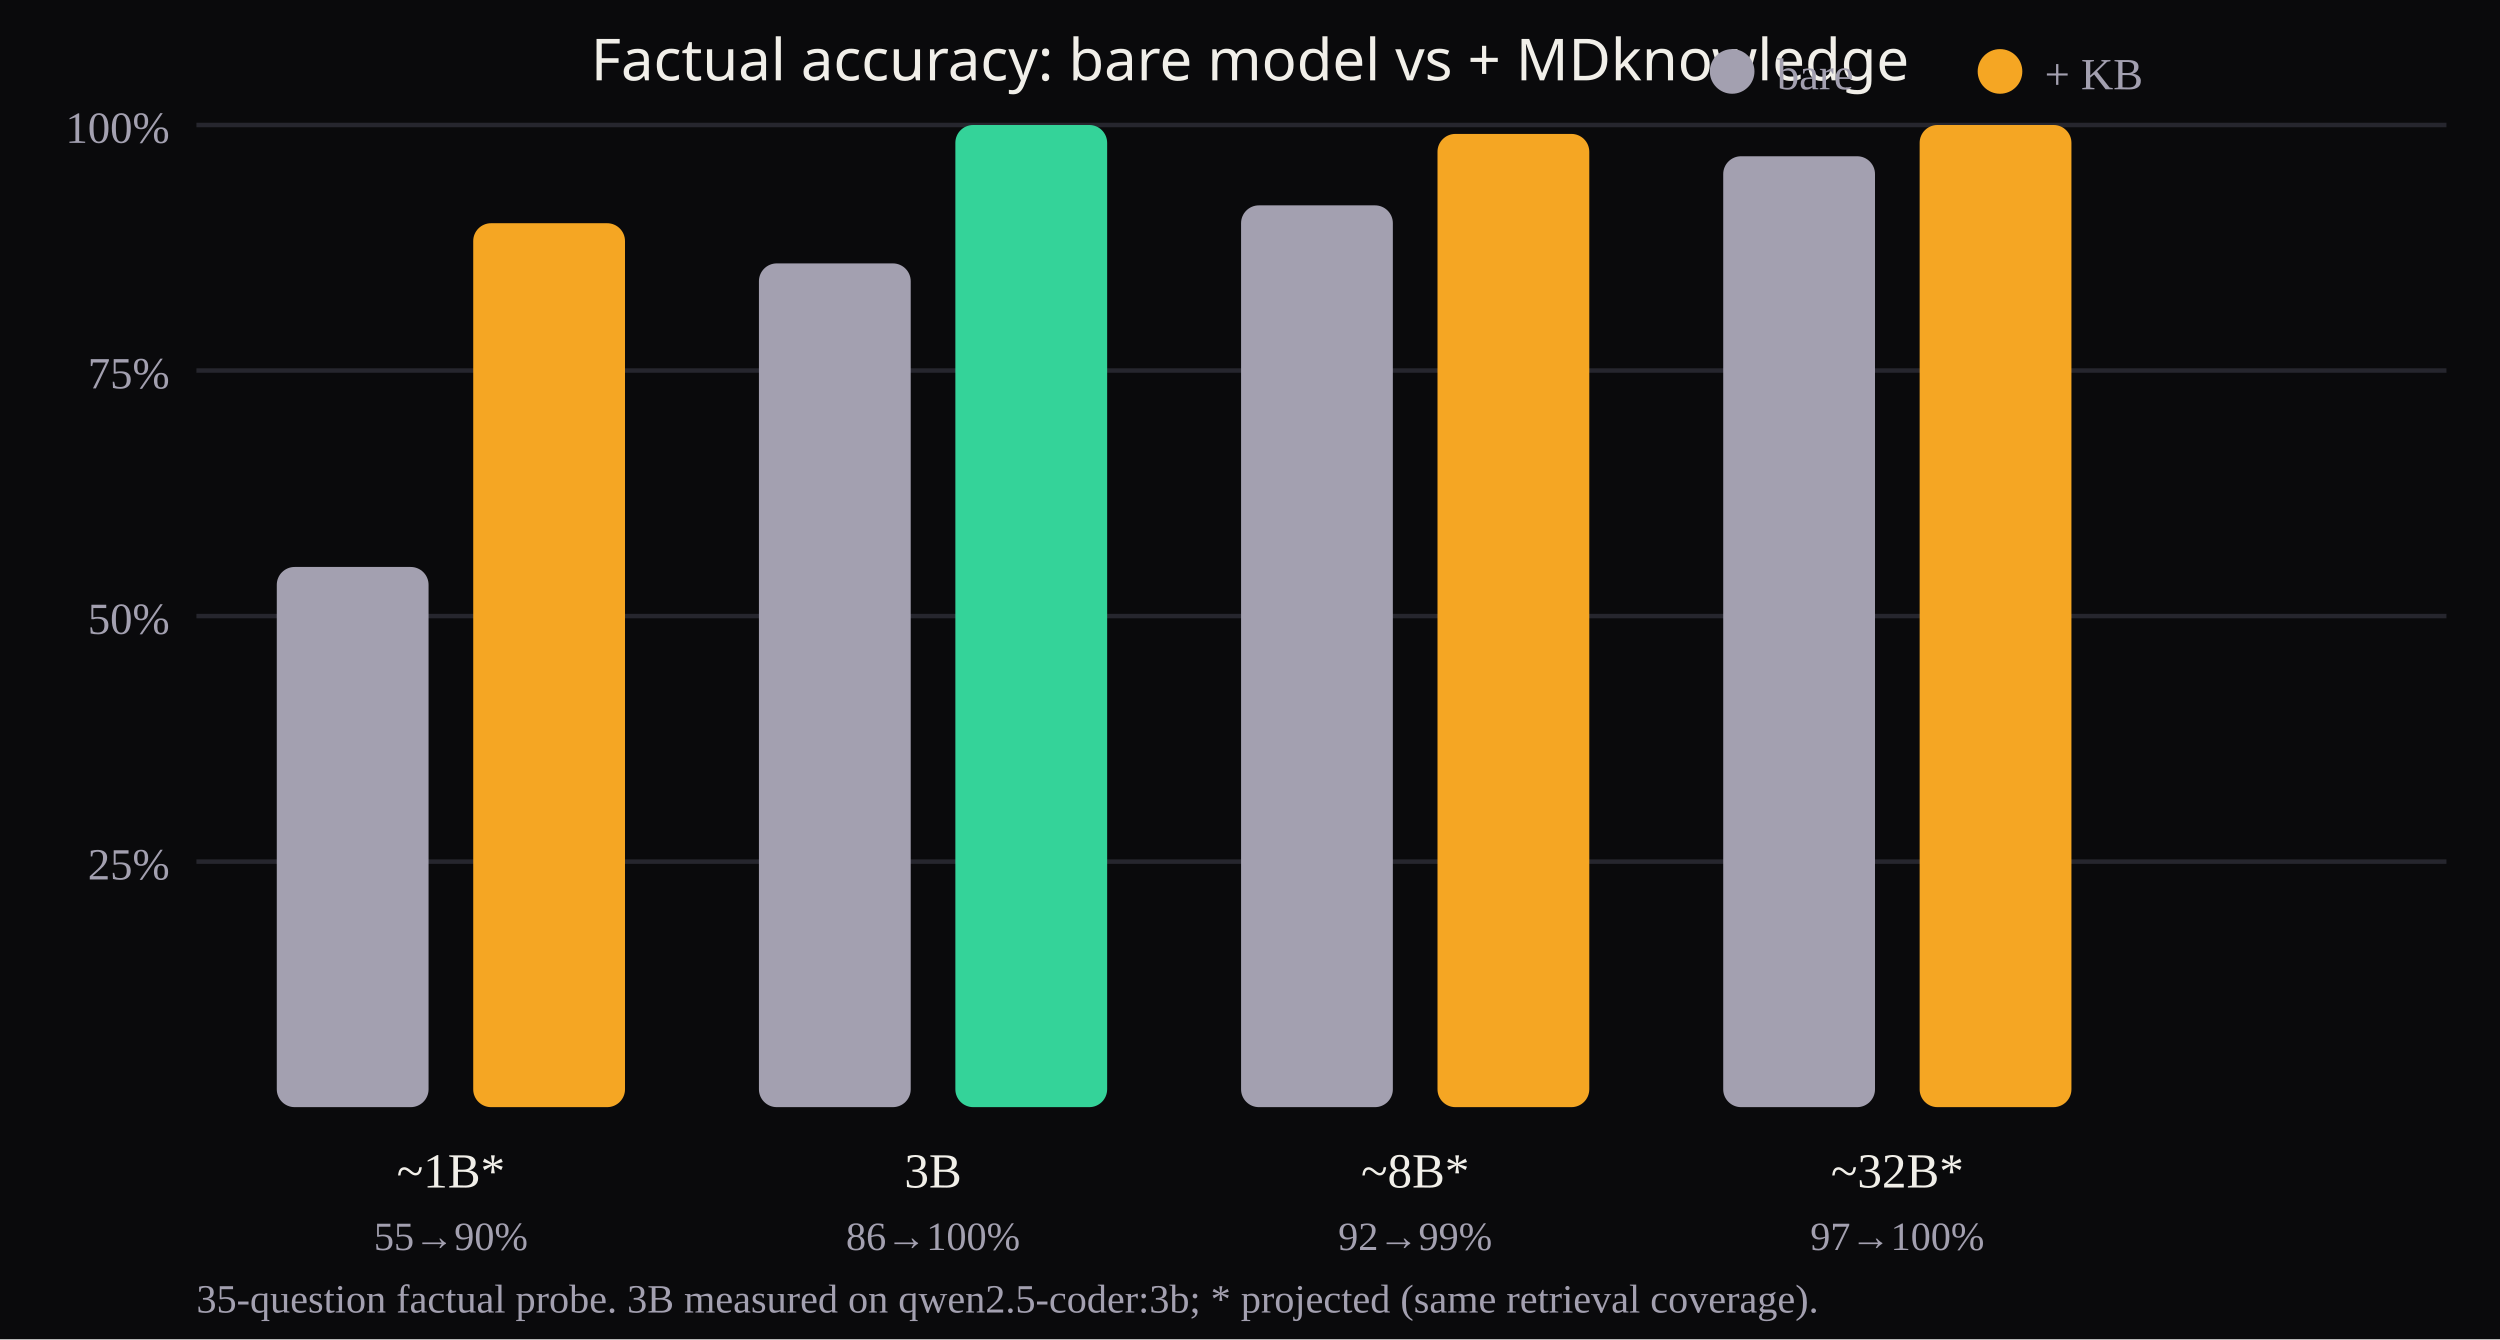
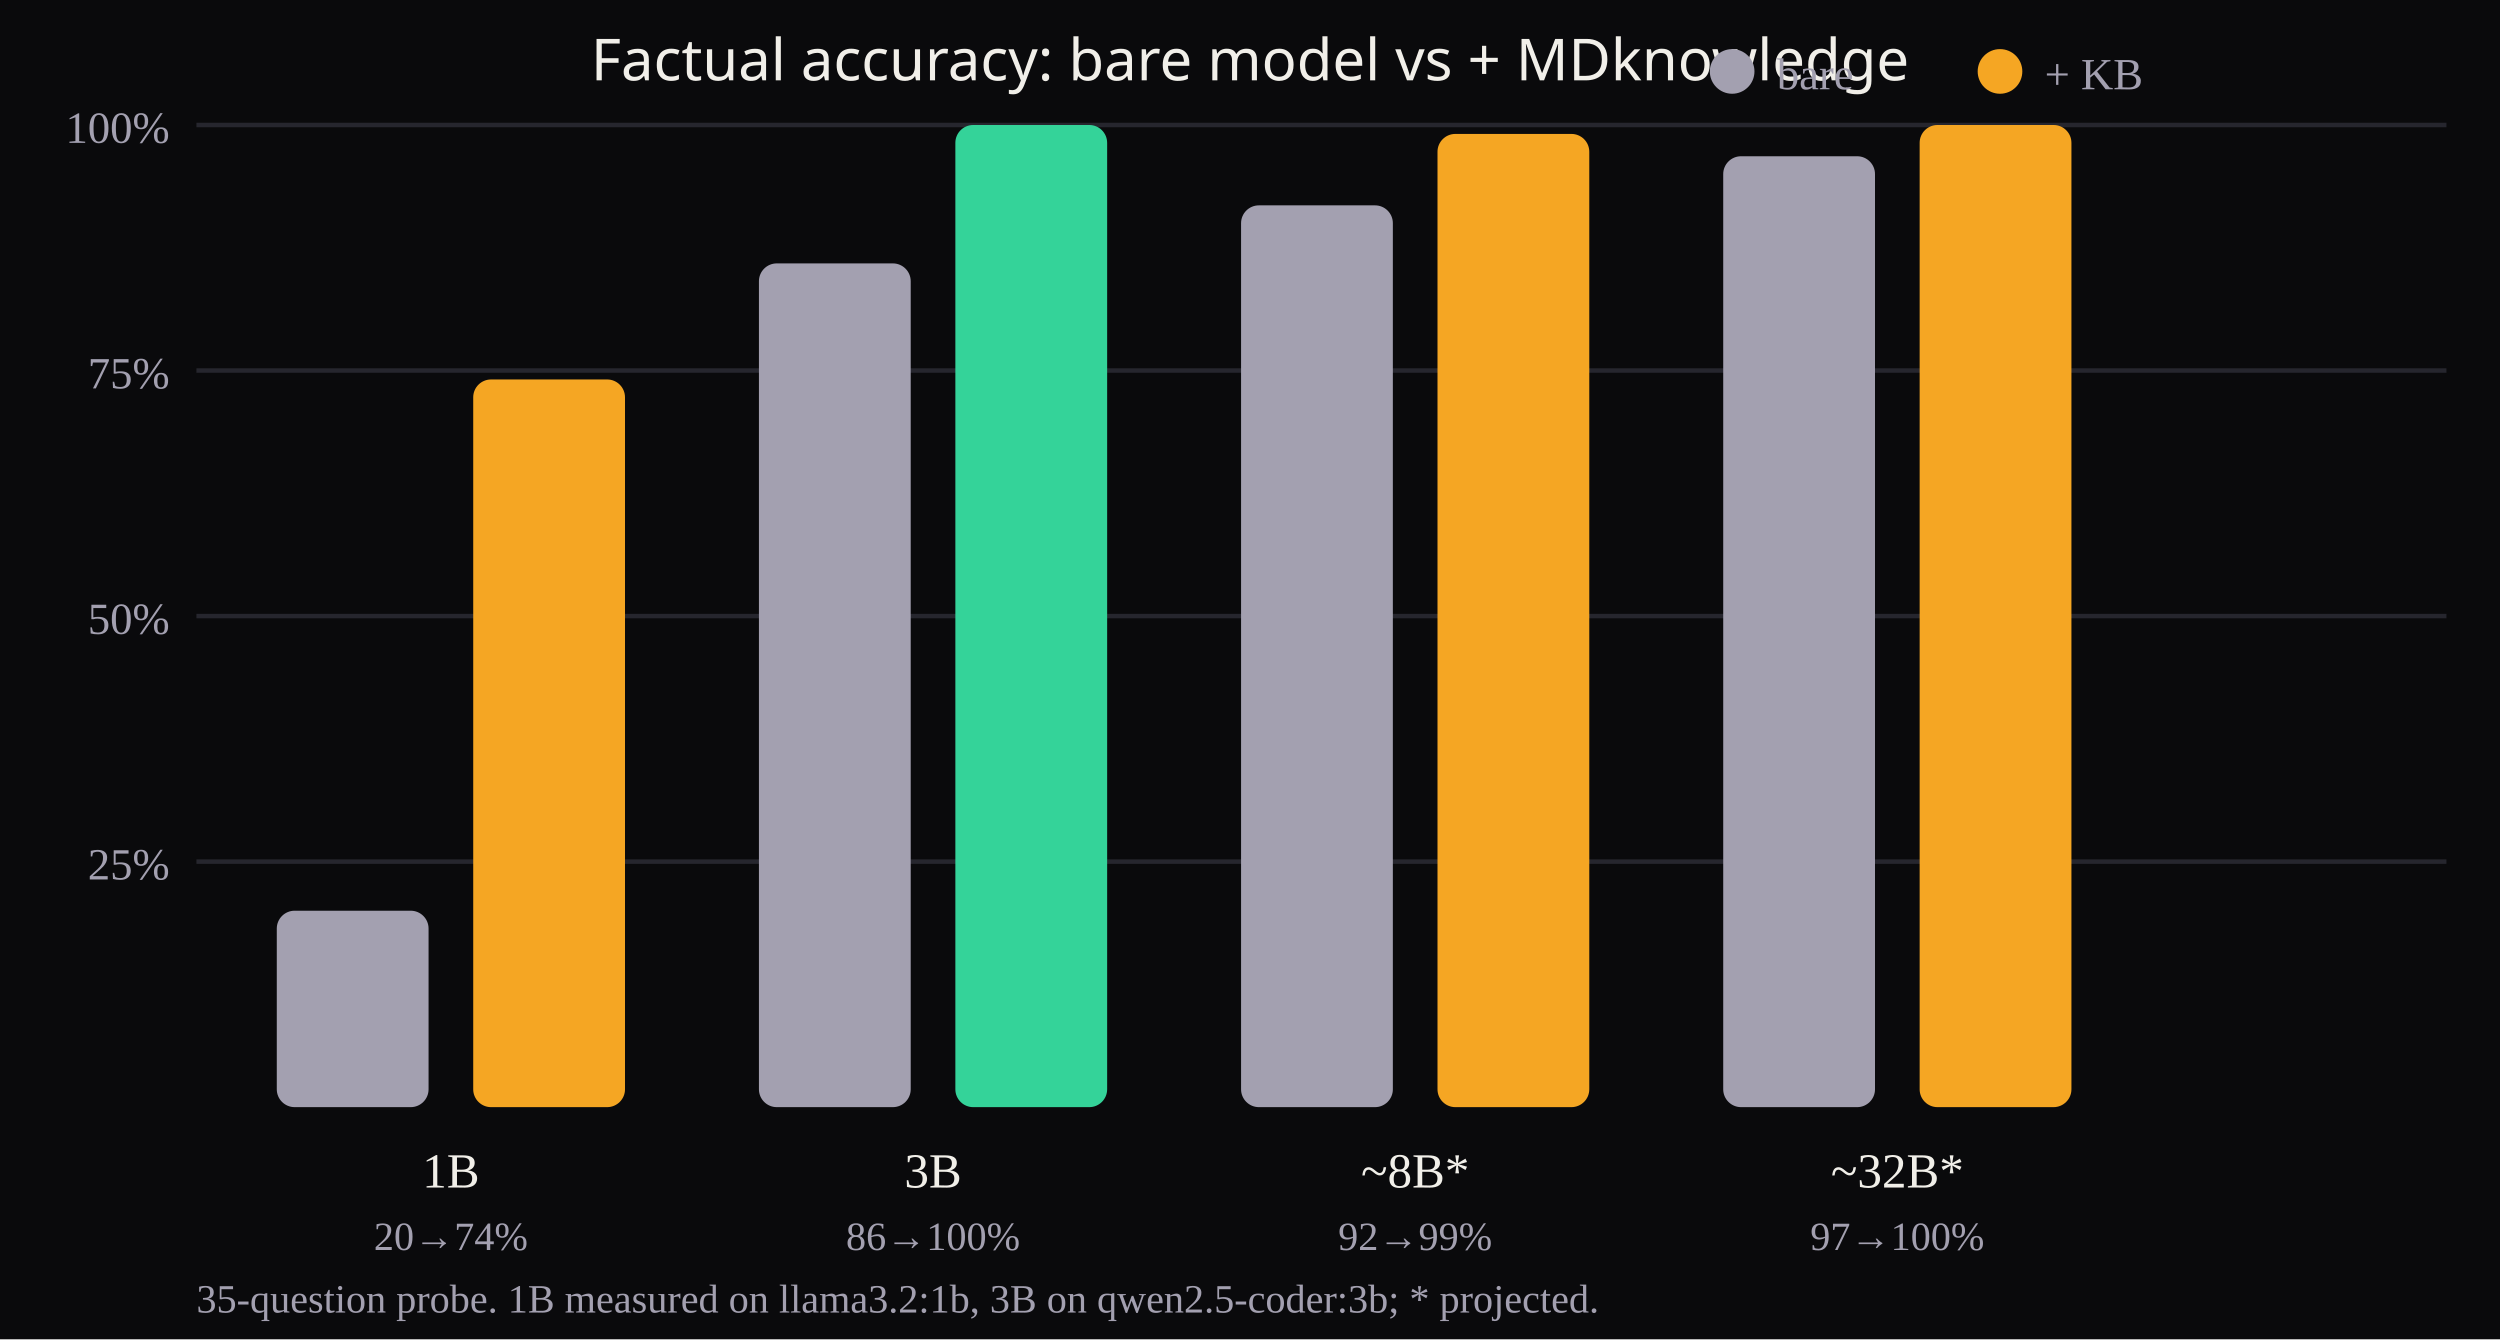
<svg xmlns="http://www.w3.org/2000/svg" width="560" height="300" role="img" aria-label="Factual accuracy bare versus with knowledge base">
  <rect width="560" height="300" fill="#0a0a0c" />
  <text x="280" y="18" fill="#f1efe9" font-size="13" font-family="sans-serif" text-anchor="middle">Factual accuracy: bare model vs + MDknowledge</text>
  <line x1="44" y1="193" x2="548" y2="193" stroke="#26262e" />
  <text x="38" y="197" fill="#a3a0b0" font-size="10" text-anchor="end">25%</text>
  <line x1="44" y1="138" x2="548" y2="138" stroke="#26262e" />
  <text x="38" y="142" fill="#a3a0b0" font-size="10" text-anchor="end">50%</text>
  <line x1="44" y1="83" x2="548" y2="83" stroke="#26262e" />
  <text x="38" y="87" fill="#a3a0b0" font-size="10" text-anchor="end">75%</text>
  <line x1="44" y1="28" x2="548" y2="28" stroke="#26262e" />
  <text x="38" y="32" fill="#a3a0b0" font-size="10" text-anchor="end">100%</text>
-   <rect x="62" y="127" width="34" height="121" rx="4" fill="#a3a0b0" />
-   <rect x="106" y="50" width="34" height="198" rx="4" fill="#f5a623" />
-   <text x="101" y="266" fill="#f1efe9" font-size="11" text-anchor="middle">~1B*</text>
-   <text x="101" y="280" fill="#a3a0b0" font-size="9" text-anchor="middle">55→90%</text>
+   <rect x="62" y="204" width="34" height="44" rx="4" fill="#a3a0b0" />
+   <rect x="106" y="85" width="34" height="163" rx="4" fill="#f5a623" />
+   <text x="101" y="266" fill="#f1efe9" font-size="11" text-anchor="middle">1B</text>
+   <text x="101" y="280" fill="#a3a0b0" font-size="9" text-anchor="middle">20→74%</text>
  <rect x="170" y="59" width="34" height="189" rx="4" fill="#a3a0b0" />
  <rect x="214" y="28" width="34" height="220" rx="4" fill="#34d399" />
  <text x="209" y="266" fill="#f1efe9" font-size="11" text-anchor="middle">3B</text>
  <text x="209" y="280" fill="#a3a0b0" font-size="9" text-anchor="middle">86→100%</text>
  <rect x="278" y="46" width="34" height="202" rx="4" fill="#a3a0b0" />
  <rect x="322" y="30" width="34" height="218" rx="4" fill="#f5a623" />
  <text x="317" y="266" fill="#f1efe9" font-size="11" text-anchor="middle">~8B*</text>
  <text x="317" y="280" fill="#a3a0b0" font-size="9" text-anchor="middle">92→99%</text>
  <rect x="386" y="35" width="34" height="213" rx="4" fill="#a3a0b0" />
  <rect x="430" y="28" width="34" height="220" rx="4" fill="#f5a623" />
  <text x="425" y="266" fill="#f1efe9" font-size="11" text-anchor="middle">~32B*</text>
  <text x="425" y="280" fill="#a3a0b0" font-size="9" text-anchor="middle">97→100%</text>
-   <text x="44" y="294" fill="#a3a0b0" font-size="9">35-question factual probe. 3B measured on qwen2.5-coder:3b; * projected (same retrieval coverage).</text>
+   <text x="44" y="294" fill="#a3a0b0" font-size="9">35-question probe. 1B measured on llama3.2:1b, 3B on qwen2.5-coder:3b; * projected.</text>
  <circle cx="388" cy="16" r="5" fill="#a3a0b0" />
  <text x="398" y="20" fill="#a3a0b0" font-size="10">bare</text>
  <circle cx="448" cy="16" r="5" fill="#f5a623" />
  <text x="458" y="20" fill="#a3a0b0" font-size="10">+ KB</text>
</svg>
